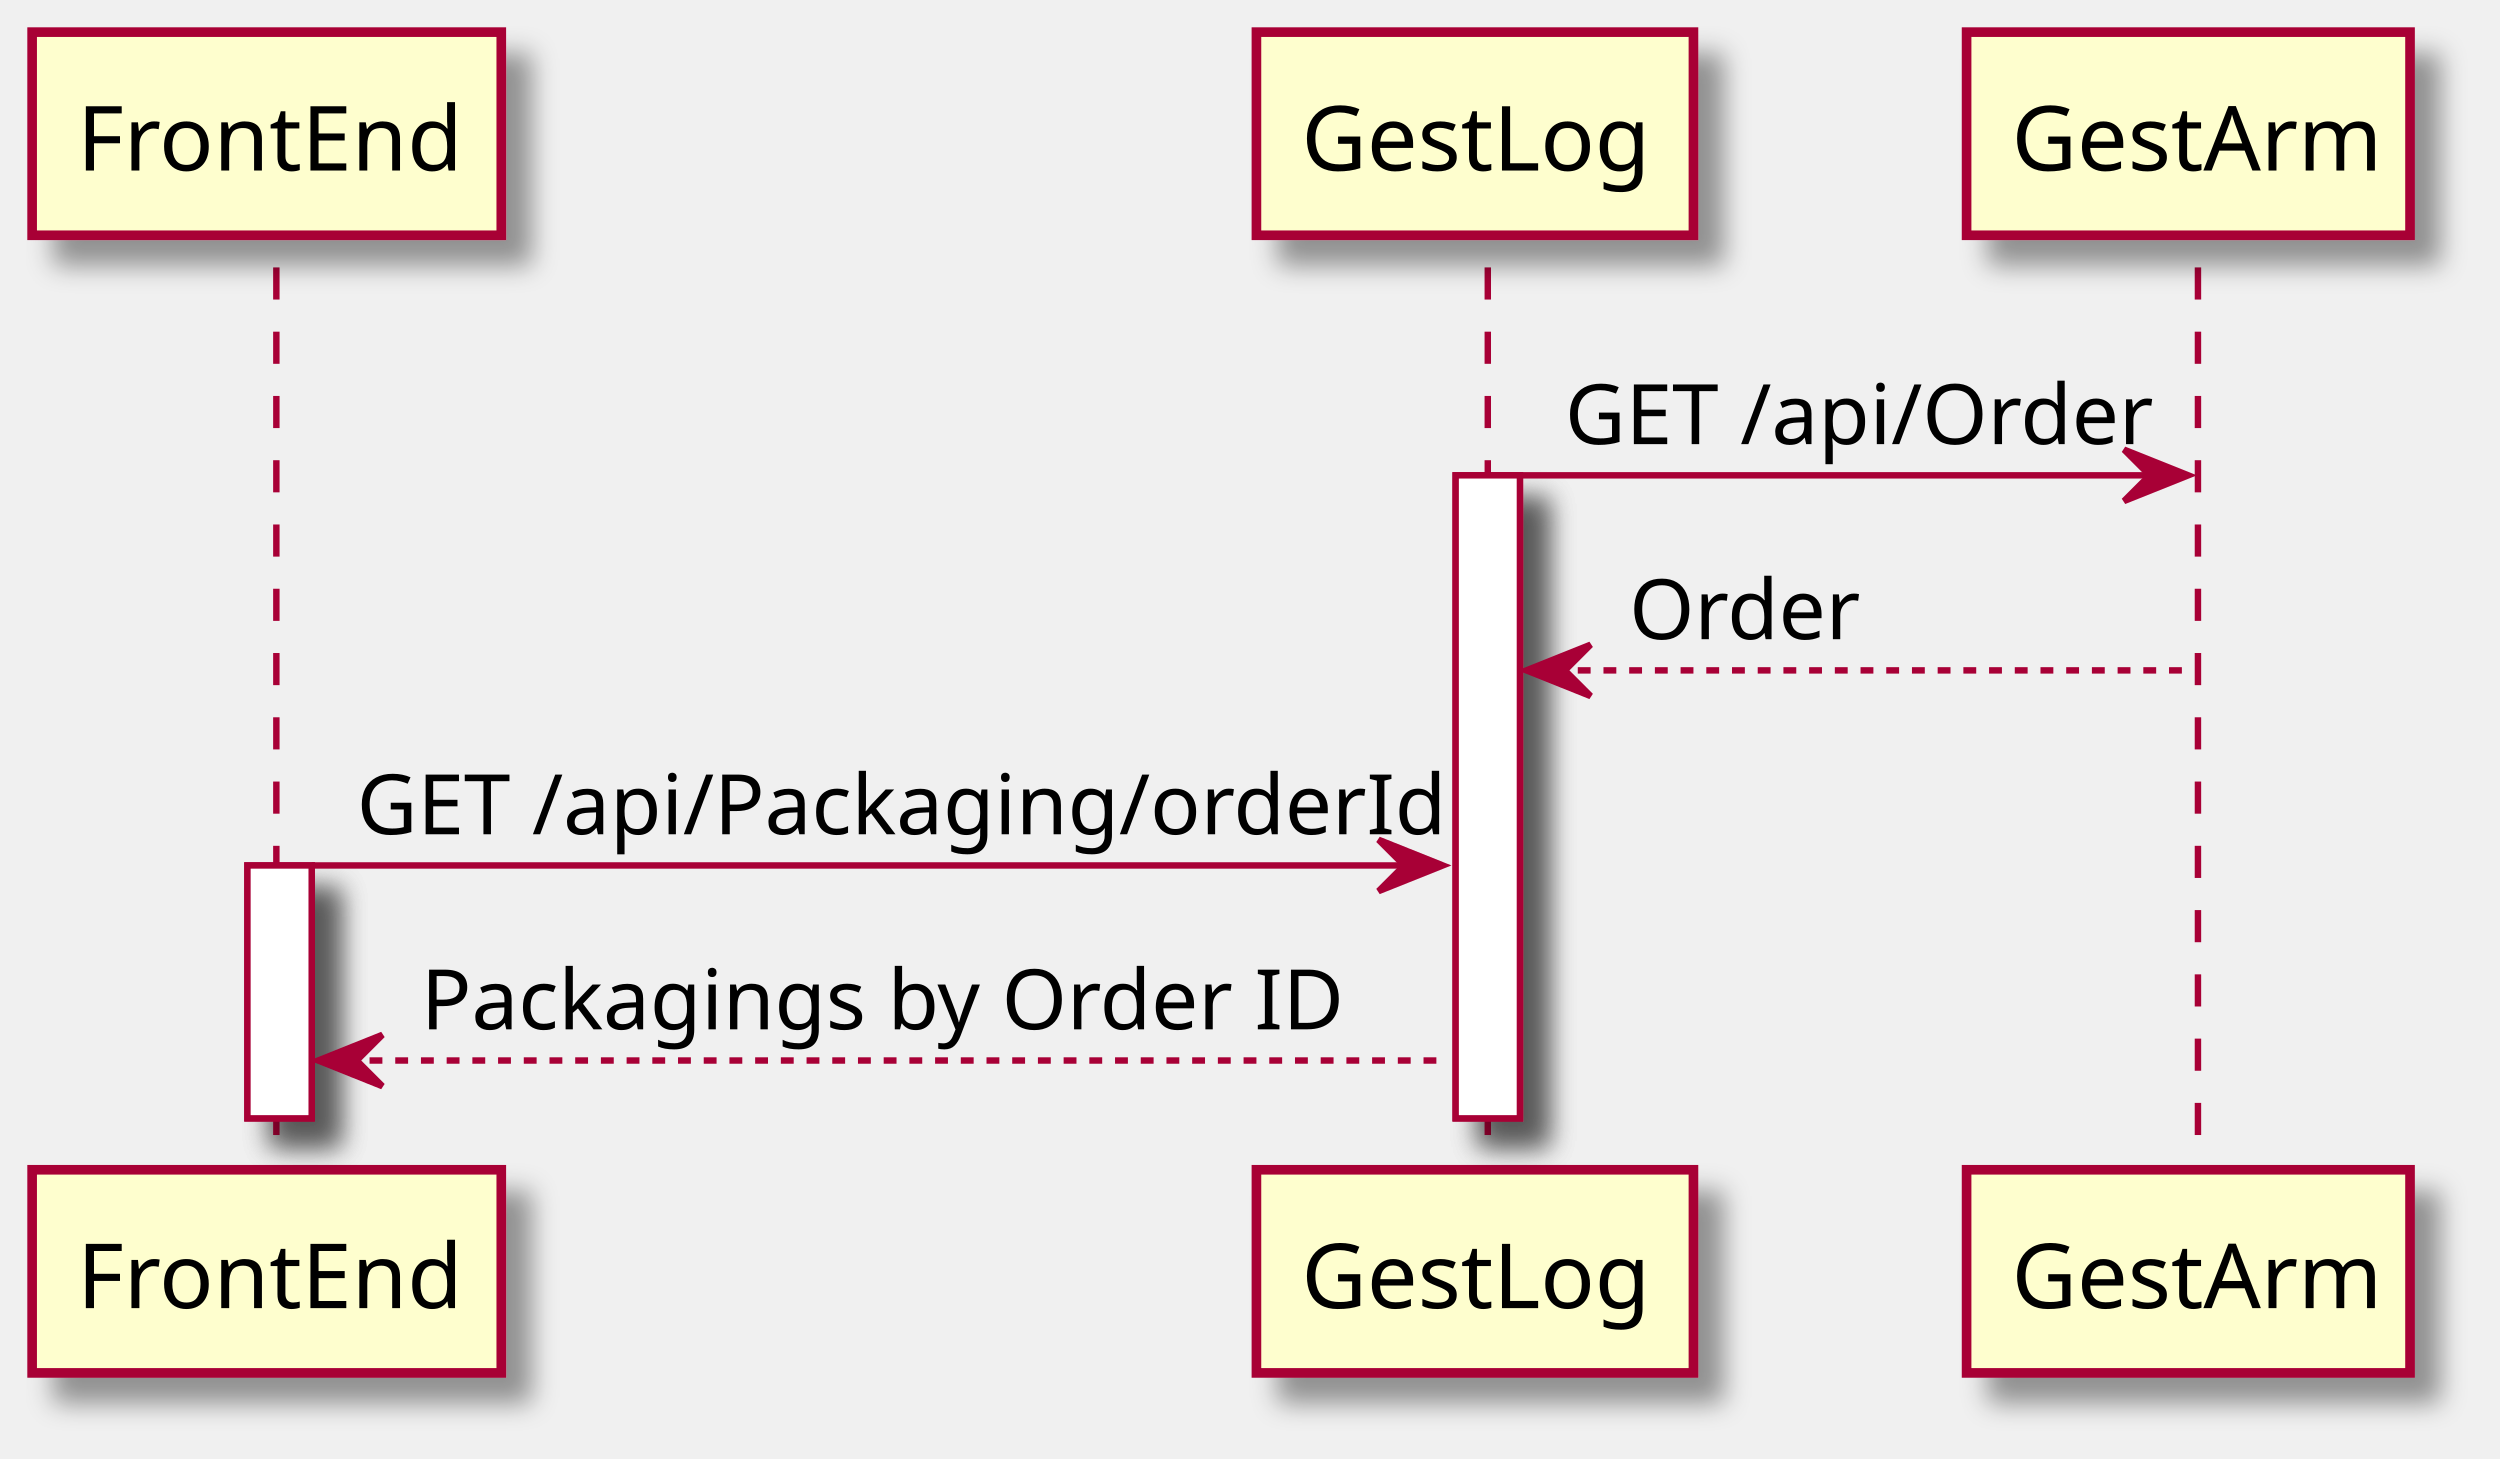
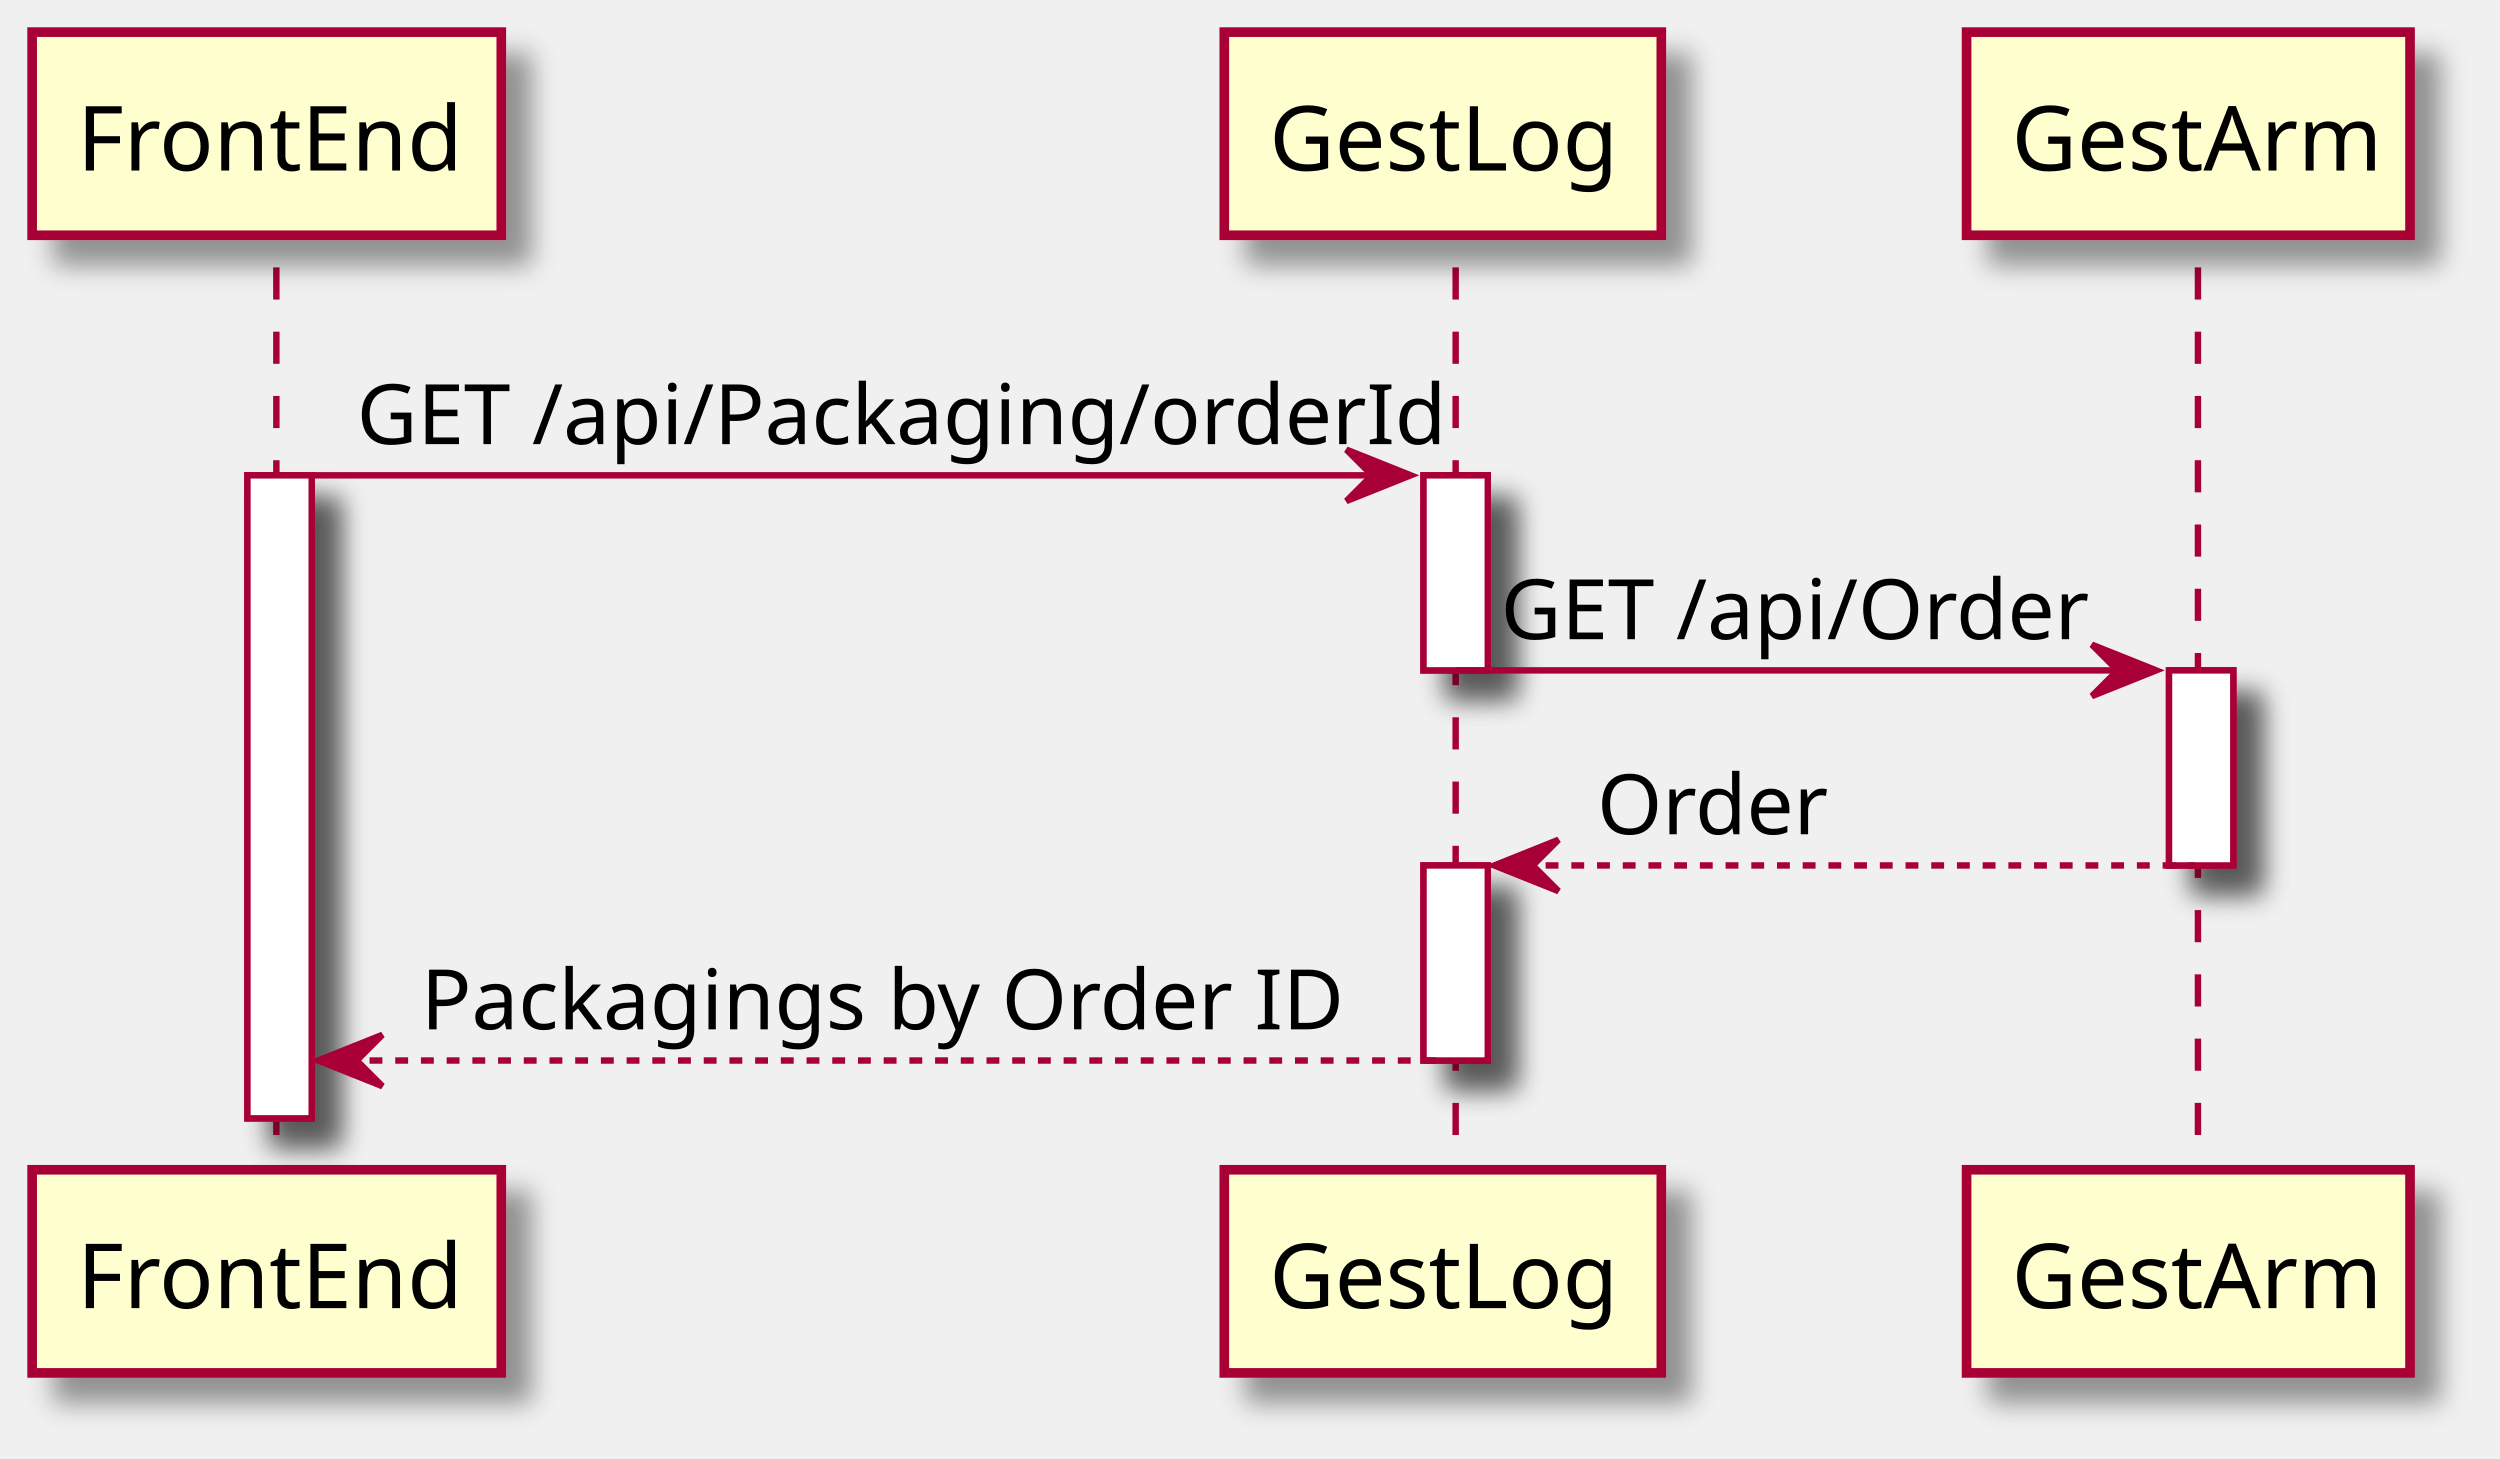
<svg xmlns="http://www.w3.org/2000/svg" contentScriptType="application/ecmascript" contentStyleType="text/css" height="227px" preserveAspectRatio="none" style="width:389px;height:227px;background:#FFFFFF;" version="1.1" viewBox="0 0 389 227" width="389px" zoomAndPan="magnify">
  <defs>
-     <filter height="300%" id="f143o8r9kgavu0" width="300%" x="-1" y="-1">
+     <filter height="300%" id="fc844u4t1xrhl" width="300%" x="-1" y="-1">
      <feGaussianBlur result="blurOut" stdDeviation="2.0" />
      <feColorMatrix in="blurOut" result="blurOut2" type="matrix" values="0 0 0 0 0 0 0 0 0 0 0 0 0 0 0 0 0 0 .4 0" />
      <feOffset dx="4.0" dy="4.0" in="blurOut2" result="blurOut3" />
      <feBlend in="SourceGraphic" in2="blurOut3" mode="normal" />
    </filter>
  </defs>
  <g>
-     <rect fill="#FFFFFF" filter="url(#f143o8r9kgavu0)" height="39.352" style="stroke:#A80036;stroke-width:1.0;" width="10" x="38.5" y="134.664" />
-     <rect fill="#FFFFFF" filter="url(#f143o8r9kgavu0)" height="100.055" style="stroke:#A80036;stroke-width:1.0;" width="10" x="226.5" y="73.961" />
+     <rect fill="#FFFFFF" filter="url(#fc844u4t1xrhl)" height="100.055" style="stroke:#A80036;stroke-width:1.0;" width="10" x="38.5" y="73.961" />
+     <rect fill="#FFFFFF" filter="url(#fc844u4t1xrhl)" height="30.352" style="stroke:#A80036;stroke-width:1.0;" width="10" x="221.5" y="73.961" />
+     <rect fill="#FFFFFF" filter="url(#fc844u4t1xrhl)" height="30.352" style="stroke:#A80036;stroke-width:1.0;" width="10" x="221.5" y="134.664" />
+     <rect fill="#FFFFFF" filter="url(#fc844u4t1xrhl)" height="30.352" style="stroke:#A80036;stroke-width:1.0;" width="10" x="337.5" y="104.312" />
    <line style="stroke:#A80036;stroke-width:1.0;stroke-dasharray:5.0,5.0;" x1="43" x2="43" y1="41.609" y2="183.016" />
-     <line style="stroke:#A80036;stroke-width:1.0;stroke-dasharray:5.0,5.0;" x1="231.5" x2="231.5" y1="41.609" y2="183.016" />
+     <line style="stroke:#A80036;stroke-width:1.0;stroke-dasharray:5.0,5.0;" x1="226.5" x2="226.5" y1="41.609" y2="183.016" />
    <line style="stroke:#A80036;stroke-width:1.0;stroke-dasharray:5.0,5.0;" x1="342" x2="342" y1="41.609" y2="183.016" />
-     <rect fill="#FEFECE" filter="url(#f143o8r9kgavu0)" height="31.609" style="stroke:#A80036;stroke-width:1.5;" width="73" x="5" y="5" />
+     <rect fill="#FEFECE" filter="url(#fc844u4t1xrhl)" height="31.609" style="stroke:#A80036;stroke-width:1.5;" width="73" x="5" y="5" />
    <text fill="#000000" font-family="sans-serif" font-size="14" lengthAdjust="spacing" textLength="59" x="12" y="26.533">FrontEnd</text>
-     <rect fill="#FEFECE" filter="url(#f143o8r9kgavu0)" height="31.609" style="stroke:#A80036;stroke-width:1.5;" width="73" x="5" y="182.016" />
+     <rect fill="#FEFECE" filter="url(#fc844u4t1xrhl)" height="31.609" style="stroke:#A80036;stroke-width:1.5;" width="73" x="5" y="182.016" />
    <text fill="#000000" font-family="sans-serif" font-size="14" lengthAdjust="spacing" textLength="59" x="12" y="203.549">FrontEnd</text>
-     <rect fill="#FEFECE" filter="url(#f143o8r9kgavu0)" height="31.609" style="stroke:#A80036;stroke-width:1.5;" width="68" x="195.5" y="5" />
-     <text fill="#000000" font-family="sans-serif" font-size="14" lengthAdjust="spacing" textLength="54" x="202.5" y="26.533">GestLog</text>
-     <rect fill="#FEFECE" filter="url(#f143o8r9kgavu0)" height="31.609" style="stroke:#A80036;stroke-width:1.5;" width="68" x="195.5" y="182.016" />
-     <text fill="#000000" font-family="sans-serif" font-size="14" lengthAdjust="spacing" textLength="54" x="202.5" y="203.549">GestLog</text>
-     <rect fill="#FEFECE" filter="url(#f143o8r9kgavu0)" height="31.609" style="stroke:#A80036;stroke-width:1.5;" width="69" x="306" y="5" />
+     <rect fill="#FEFECE" filter="url(#fc844u4t1xrhl)" height="31.609" style="stroke:#A80036;stroke-width:1.5;" width="68" x="190.5" y="5" />
+     <text fill="#000000" font-family="sans-serif" font-size="14" lengthAdjust="spacing" textLength="54" x="197.5" y="26.533">GestLog</text>
+     <rect fill="#FEFECE" filter="url(#fc844u4t1xrhl)" height="31.609" style="stroke:#A80036;stroke-width:1.5;" width="68" x="190.5" y="182.016" />
+     <text fill="#000000" font-family="sans-serif" font-size="14" lengthAdjust="spacing" textLength="54" x="197.5" y="203.549">GestLog</text>
+     <rect fill="#FEFECE" filter="url(#fc844u4t1xrhl)" height="31.609" style="stroke:#A80036;stroke-width:1.5;" width="69" x="306" y="5" />
    <text fill="#000000" font-family="sans-serif" font-size="14" lengthAdjust="spacing" textLength="55" x="313" y="26.533">GestArm</text>
-     <rect fill="#FEFECE" filter="url(#f143o8r9kgavu0)" height="31.609" style="stroke:#A80036;stroke-width:1.5;" width="69" x="306" y="182.016" />
+     <rect fill="#FEFECE" filter="url(#fc844u4t1xrhl)" height="31.609" style="stroke:#A80036;stroke-width:1.5;" width="69" x="306" y="182.016" />
    <text fill="#000000" font-family="sans-serif" font-size="14" lengthAdjust="spacing" textLength="55" x="313" y="203.549">GestArm</text>
-     <rect fill="#FFFFFF" filter="url(#f143o8r9kgavu0)" height="39.352" style="stroke:#A80036;stroke-width:1.0;" width="10" x="38.5" y="134.664" />
-     <rect fill="#FFFFFF" filter="url(#f143o8r9kgavu0)" height="100.055" style="stroke:#A80036;stroke-width:1.0;" width="10" x="226.5" y="73.961" />
-     <polygon fill="#A80036" points="330.5,69.961,340.5,73.961,330.5,77.961,334.5,73.961" style="stroke:#A80036;stroke-width:1.0;" />
-     <line style="stroke:#A80036;stroke-width:1.0;" x1="236.5" x2="336.5" y1="73.961" y2="73.961" />
-     <text fill="#000000" font-family="sans-serif" font-size="13" lengthAdjust="spacing" textLength="87" x="243.5" y="69.105">GET /api/Order</text>
-     <polygon fill="#A80036" points="247.5,100.312,237.5,104.312,247.5,108.312,243.5,104.312" style="stroke:#A80036;stroke-width:1.0;" />
-     <line style="stroke:#A80036;stroke-width:1.0;stroke-dasharray:2.0,2.0;" x1="241.5" x2="341.5" y1="104.312" y2="104.312" />
-     <text fill="#000000" font-family="sans-serif" font-size="13" lengthAdjust="spacing" textLength="32" x="253.5" y="99.456">Order</text>
-     <polygon fill="#A80036" points="214.5,130.664,224.5,134.664,214.5,138.664,218.5,134.664" style="stroke:#A80036;stroke-width:1.0;" />
-     <line style="stroke:#A80036;stroke-width:1.0;" x1="48.5" x2="220.5" y1="134.664" y2="134.664" />
-     <text fill="#000000" font-family="sans-serif" font-size="13" lengthAdjust="spacing" textLength="159" x="55.5" y="129.808">GET /api/Packaging/orderId</text>
+     <rect fill="#FFFFFF" filter="url(#fc844u4t1xrhl)" height="100.055" style="stroke:#A80036;stroke-width:1.0;" width="10" x="38.5" y="73.961" />
+     <rect fill="#FFFFFF" filter="url(#fc844u4t1xrhl)" height="30.352" style="stroke:#A80036;stroke-width:1.0;" width="10" x="221.5" y="73.961" />
+     <rect fill="#FFFFFF" filter="url(#fc844u4t1xrhl)" height="30.352" style="stroke:#A80036;stroke-width:1.0;" width="10" x="221.5" y="134.664" />
+     <rect fill="#FFFFFF" filter="url(#fc844u4t1xrhl)" height="30.352" style="stroke:#A80036;stroke-width:1.0;" width="10" x="337.5" y="104.312" />
+     <polygon fill="#A80036" points="209.5,69.961,219.5,73.961,209.5,77.961,213.5,73.961" style="stroke:#A80036;stroke-width:1.0;" />
+     <line style="stroke:#A80036;stroke-width:1.0;" x1="48.5" x2="215.5" y1="73.961" y2="73.961" />
+     <text fill="#000000" font-family="sans-serif" font-size="13" lengthAdjust="spacing" textLength="159" x="55.5" y="69.105">GET /api/Packaging/orderId</text>
+     <polygon fill="#A80036" points="325.5,100.312,335.5,104.312,325.5,108.312,329.5,104.312" style="stroke:#A80036;stroke-width:1.0;" />
+     <line style="stroke:#A80036;stroke-width:1.0;" x1="226.5" x2="331.5" y1="104.312" y2="104.312" />
+     <text fill="#000000" font-family="sans-serif" font-size="13" lengthAdjust="spacing" textLength="87" x="233.5" y="99.456">GET /api/Order</text>
+     <polygon fill="#A80036" points="242.5,130.664,232.5,134.664,242.5,138.664,238.5,134.664" style="stroke:#A80036;stroke-width:1.0;" />
+     <line style="stroke:#A80036;stroke-width:1.0;stroke-dasharray:2.0,2.0;" x1="236.5" x2="341.5" y1="134.664" y2="134.664" />
+     <text fill="#000000" font-family="sans-serif" font-size="13" lengthAdjust="spacing" textLength="32" x="248.5" y="129.808">Order</text>
    <polygon fill="#A80036" points="59.5,161.016,49.5,165.016,59.5,169.016,55.5,165.016" style="stroke:#A80036;stroke-width:1.0;" />
    <line style="stroke:#A80036;stroke-width:1.0;stroke-dasharray:2.0,2.0;" x1="53.5" x2="225.5" y1="165.016" y2="165.016" />
    <text fill="#000000" font-family="sans-serif" font-size="13" lengthAdjust="spacing" textLength="138" x="65.5" y="160.159">Packagings by Order ID</text>
  </g>
</svg>
